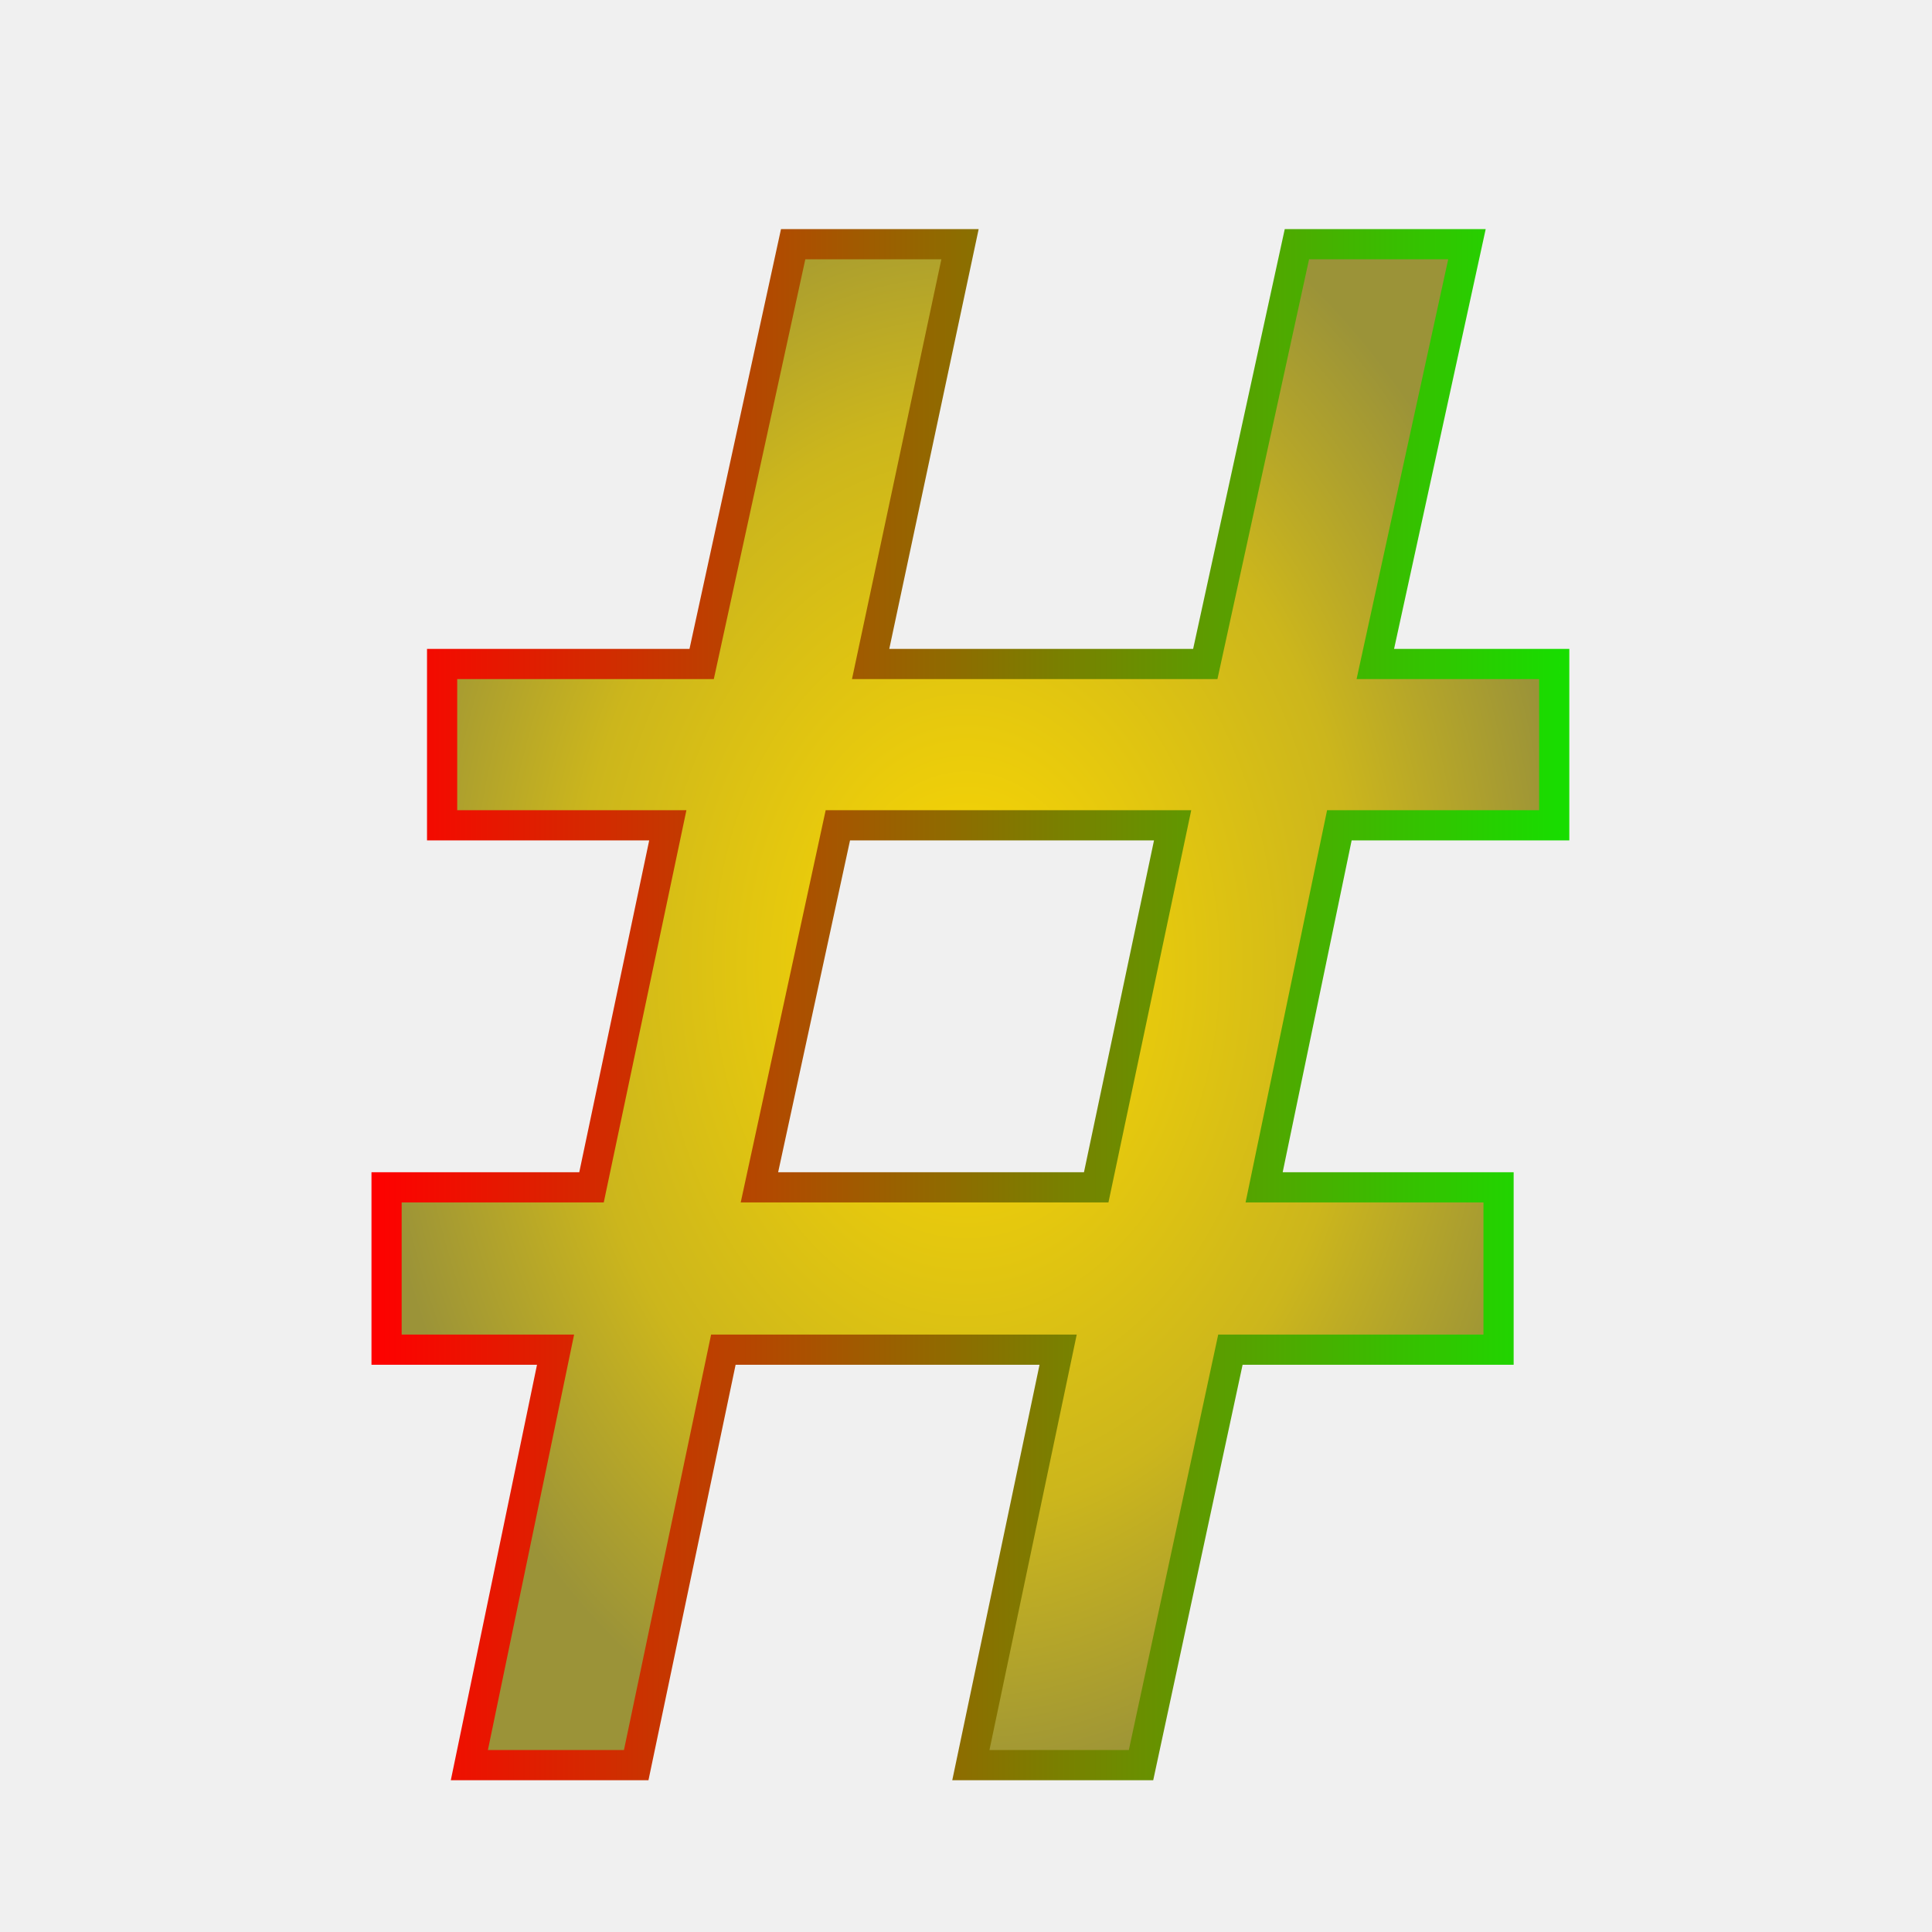
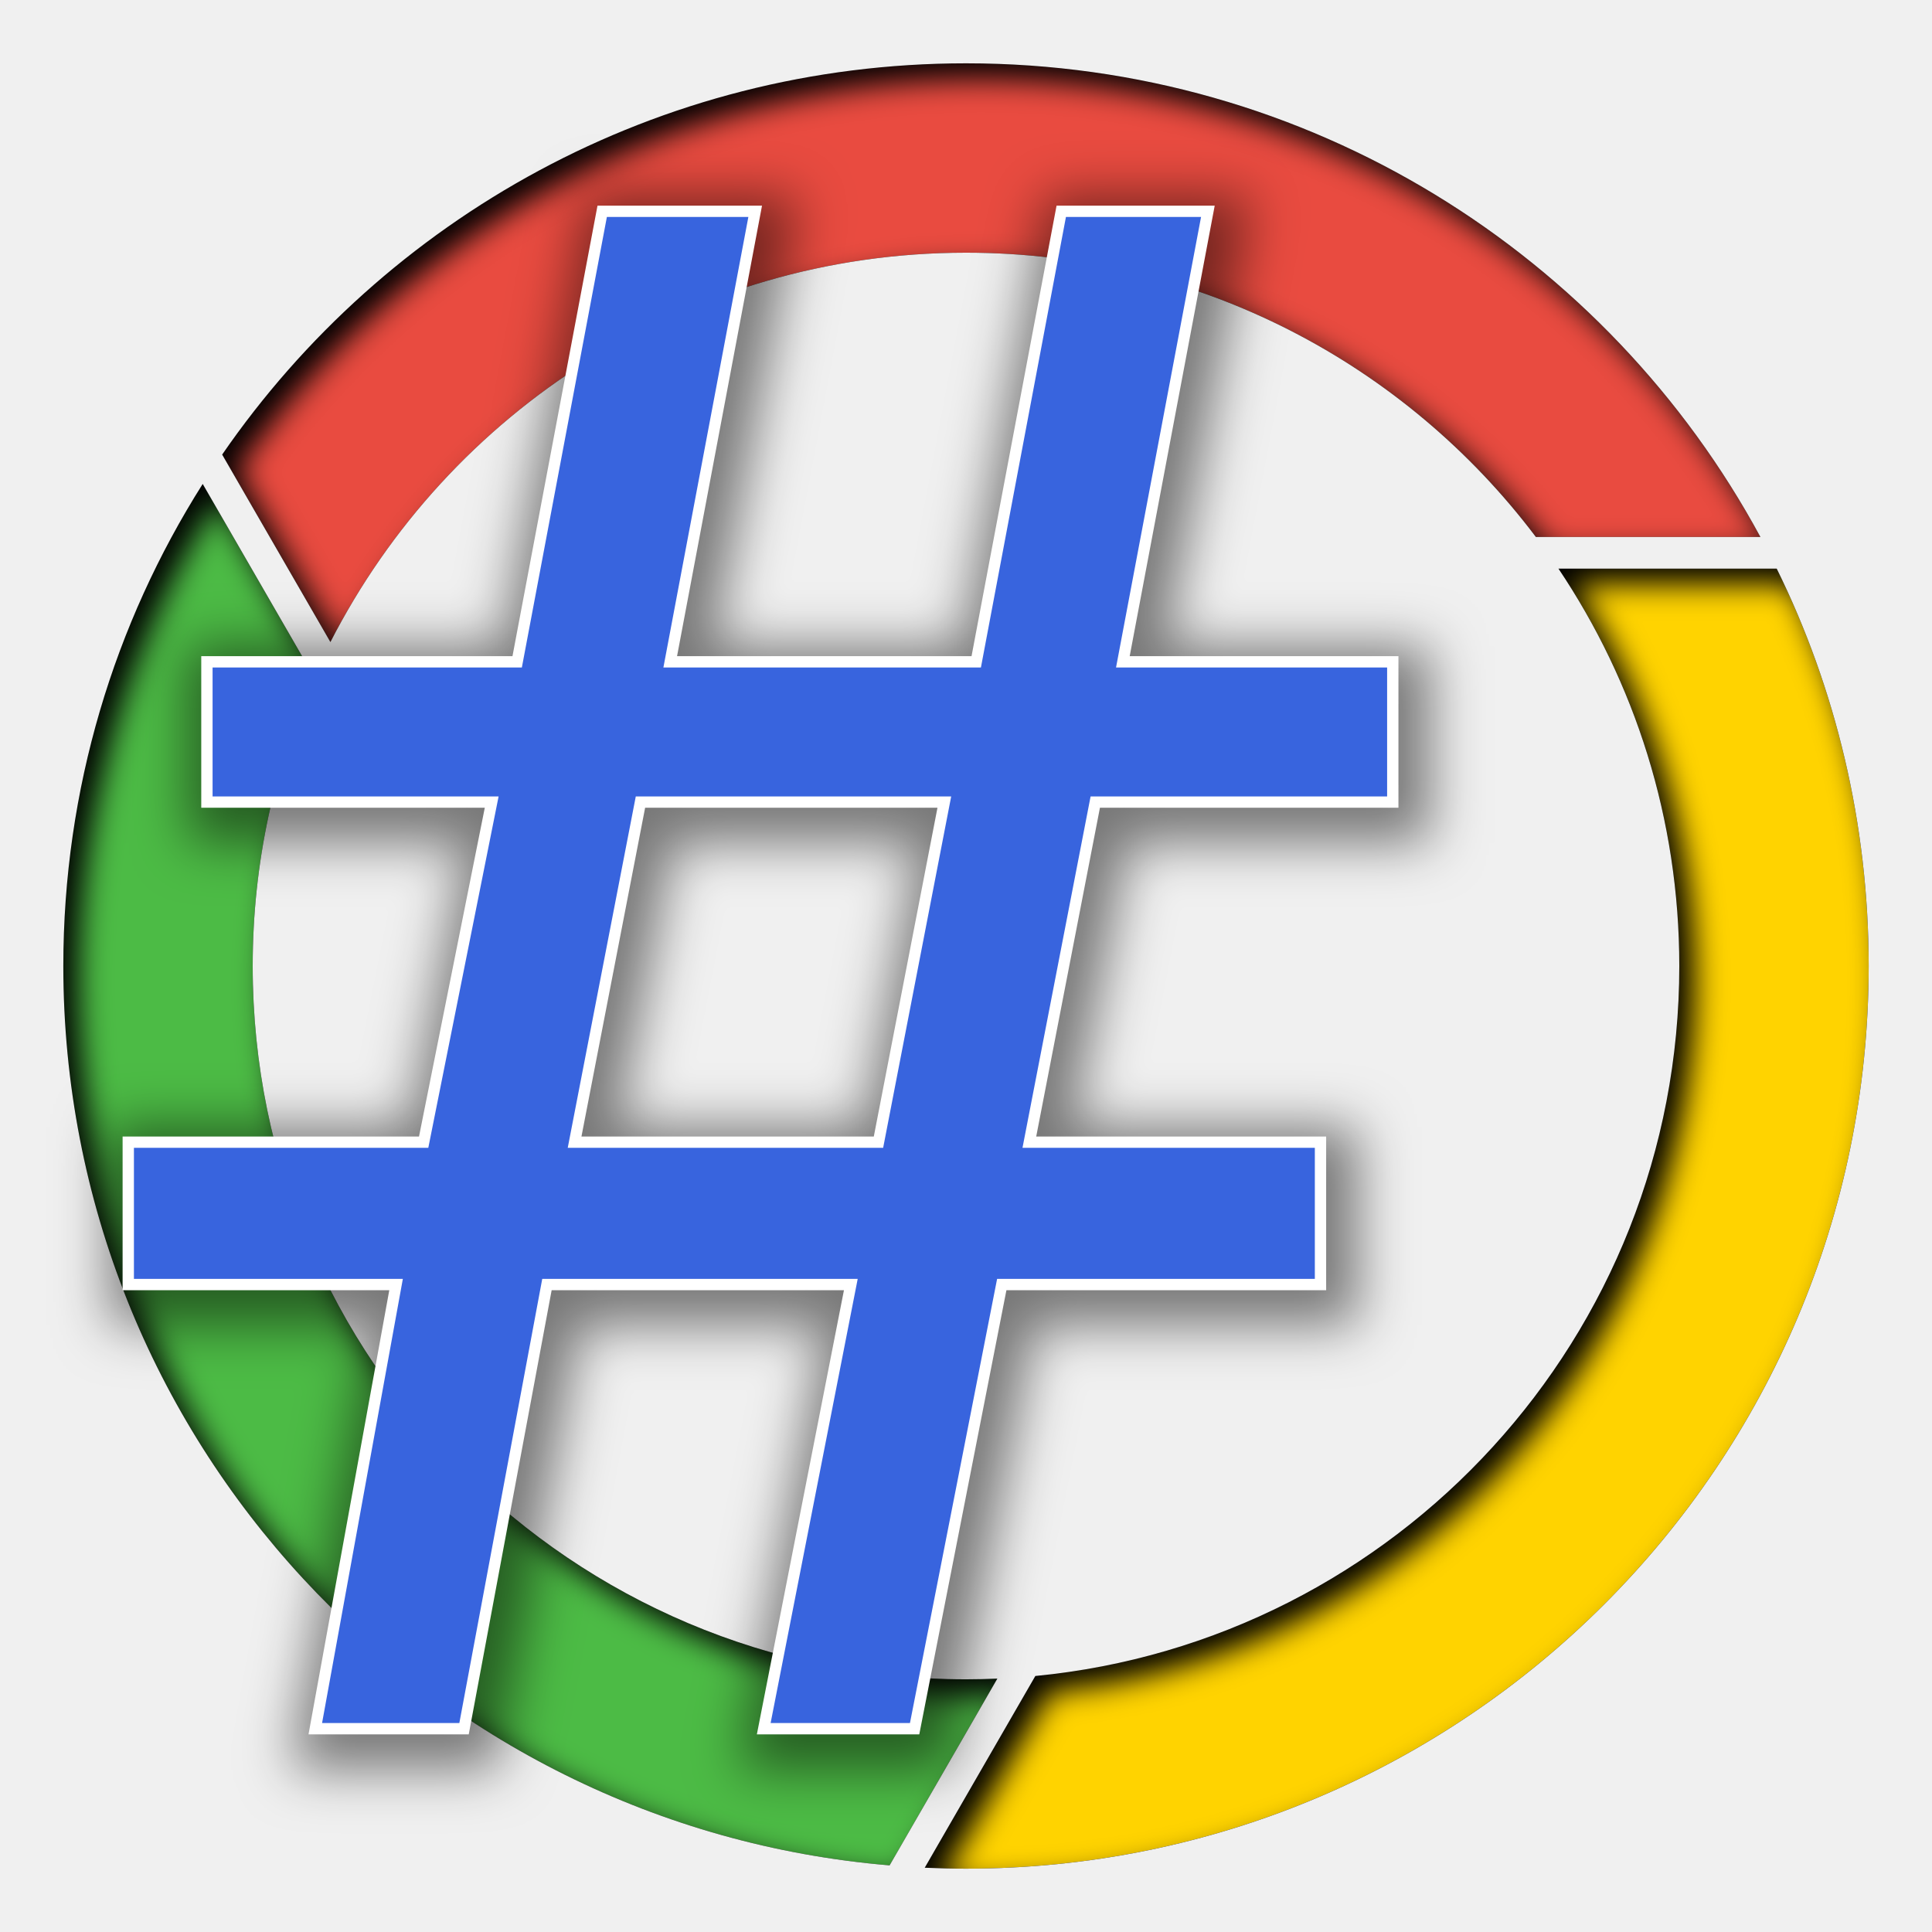
- <svg xmlns="http://www.w3.org/2000/svg" xmlns:xlink="http://www.w3.org/1999/xlink" version="1.1" width="256" height="256" id="svg2">
+ <svg xmlns="http://www.w3.org/2000/svg" version="1.1" width="512" height="512" id="svg2">
  <defs id="defs4">
-     <linearGradient id="linearGradient5209">
-       <stop id="stop5211" style="stop-color:#fdd901;stop-opacity:1" offset="0" />
-       <stop id="stop5219" style="stop-color:#ccb61c;stop-opacity:1" offset="0.653" />
-       <stop id="stop5213" style="stop-color:#9b9338;stop-opacity:1" offset="1" />
+     <linearGradient id="linearGradient5207">
+       <stop id="stop5209" style="stop-color:#000000;stop-opacity:1" offset="0" />
+       <stop id="stop5211" style="stop-color:#000000;stop-opacity:0" offset="1" />
    </linearGradient>
-     <linearGradient id="linearGradient5201">
-       <stop id="stop5203" style="stop-color:#000000;stop-opacity:1" offset="0" />
+     <linearGradient id="linearGradient5199">
+       <stop id="stop5201" style="stop-color:#000000;stop-opacity:1" offset="0" />
    </linearGradient>
-     <linearGradient id="linearGradient3759">
-       <stop id="stop3761" style="stop-color:#ff0000;stop-opacity:1" offset="0" />
-       <stop id="stop3763" style="stop-color:#18dd00;stop-opacity:1" offset="1" />
+     <linearGradient id="linearGradient3755">
+       <stop id="stop3757" style="stop-color:#000000;stop-opacity:1" offset="0" />
+       <stop id="stop3759" style="stop-color:#000000;stop-opacity:0" offset="1" />
    </linearGradient>
-     <linearGradient x1="49.699" y1="925.093" x2="207.452" y2="925.093" id="linearGradient3765" xlink:href="#linearGradient3759" gradientUnits="userSpaceOnUse" gradientTransform="translate(-0.5031114,-0.7305988)" />
-     <radialGradient cx="128.575" cy="925.093" r="79.877" fx="128.575" fy="925.093" id="radialGradient5215" xlink:href="#linearGradient5209" gradientUnits="userSpaceOnUse" gradientTransform="matrix(1,0,0,1.383417,-0.5031114,-355.4273)" />
+     <filter color-interpolation-filters="sRGB" id="filter5310">
+       <feGaussianBlur result="result8" stdDeviation="4" id="feGaussianBlur5312" />
+       <feOffset result="result11" dy="4" dx="4" id="feOffset5314" />
+       <feComposite in2="result11" operator="in" in="SourceGraphic" result="result6" id="feComposite5316" />
+       <feFlood flood-color="rgb(0,0,0)" flood-opacity="1" in="result6" result="result10" id="feFlood5318" />
+       <feBlend in2="result10" mode="normal" in="result6" result="result12" id="feBlend5320" />
+       <feComposite in2="SourceGraphic" operator="in" result="result2" id="feComposite5322" />
+     </filter>
+     <filter color-interpolation-filters="sRGB" id="filter5324">
+       <feGaussianBlur result="result8" stdDeviation="4" id="feGaussianBlur5326" />
+       <feOffset result="result11" dy="4" dx="4" id="feOffset5328" />
+       <feComposite in2="result11" operator="in" in="SourceGraphic" result="result6" id="feComposite5330" />
+       <feFlood flood-color="rgb(0,0,0)" flood-opacity="1" in="result6" result="result10" id="feFlood5332" />
+       <feBlend in2="result10" mode="normal" in="result6" result="result12" id="feBlend5334" />
+       <feComposite in2="SourceGraphic" operator="in" result="result2" id="feComposite5336" />
+     </filter>
+     <filter color-interpolation-filters="sRGB" id="filter5338">
+       <feGaussianBlur result="result8" stdDeviation="4" id="feGaussianBlur5340" />
+       <feOffset result="result11" dy="4" dx="4" id="feOffset5342" />
+       <feComposite in2="result11" operator="in" in="SourceGraphic" result="result6" id="feComposite5344" />
+       <feFlood flood-color="rgb(0,0,0)" flood-opacity="1" in="result6" result="result10" id="feFlood5346" />
+       <feBlend in2="result10" mode="normal" in="result6" result="result12" id="feBlend5348" />
+       <feComposite in2="SourceGraphic" operator="in" result="result2" id="feComposite5350" />
+     </filter>
+     <filter color-interpolation-filters="sRGB" id="filter5408">
+       <feGaussianBlur id="feGaussianBlur5410" stdDeviation="7.106" />
+     </filter>
  </defs>
-   <g transform="translate(0,-796.3622)" id="layer1">
-     <text x="46.162" y="1030.253" id="text2985" xml:space="preserve" style="font-size:295.859px;font-style:normal;font-variant:normal;font-weight:bold;font-stretch:normal;line-height:125%;letter-spacing:0px;word-spacing:0px;fill:url(#radialGradient5215);fill-opacity:1;stroke:url(#linearGradient3765);stroke-width:4;stroke-miterlimit:4;stroke-dasharray:none;font-family:Arial;-inkscape-font-specification:Arial Bold">
-       <tspan x="46.162" y="1030.253" id="tspan2987" style="font-style:normal;font-variant:normal;font-weight:bold;font-stretch:normal;fill:url(#radialGradient5215);fill-opacity:1;stroke:url(#linearGradient3765);stroke-width:4;stroke-miterlimit:4;stroke-dasharray:none;font-family:Arial;-inkscape-font-specification:Arial Bold">#</tspan>
+   <g transform="translate(0,-540.3622)" id="layer1">
+     <path d="m 256,557.143 c -81.787,0 -153.984,41.067 -197.125,103.688 l 28.688,49.688 C 118.838,649.27 182.513,607.331 256,607.331 c 61.72,0 116.531,29.584 151.031,75.344 l 59.5,0 C 426.077,607.916 346.965,557.143 256,557.143 z" id="path5237" style="fill:#e94b40;fill-opacity:1;filter:url(#filter5324)" />
+     <path d="m 53.719,668.612 c -23.394,36.962 -36.938,80.774 -36.938,127.75 0,125.289 96.336,228.062 218.969,238.344 l 28.562,-49.5 c -2.759,0.12 -5.524,0.188 -8.312,0.188 -104.395,0 -189.031,-84.637 -189.031,-189.031 0,-27.308 5.797,-53.245 16.219,-76.688 l -29.469,-51.062 z" id="path5235" style="fill:#4cbb45;fill-opacity:1;filter:url(#filter5338)" />
+     <path d="m 413,691.05 c 20.229,30.096 32.031,66.326 32.031,105.312 0,98.19 -74.891,178.909 -170.656,188.156 l -29.312,50.812 c 3.625,0.163 7.273,0.25 10.938,0.25 132.11,0 239.219,-107.109 239.219,-239.219 0,-37.789 -8.769,-73.536 -24.375,-105.312 l -57.844,0 z" id="path2985" style="fill:#ffd300;fill-opacity:1;filter:url(#filter5310)" />
+     <text x="22.423" y="1001.832" id="text5352" xml:space="preserve" style="font-size:563.197px;font-style:normal;font-weight:normal;line-height:125%;letter-spacing:0px;word-spacing:0px;opacity:0.5;fill:#000000;fill-opacity:1;stroke:#000000;stroke-width:15;stroke-miterlimit:4;stroke-opacity:1;stroke-dasharray:none;filter:url(#filter5408);font-family:Sans">
+       <tspan x="22.423" y="1001.832" id="tspan5354">#</tspan>
+     </text>
+     <text x="19.914" y="998.486" id="text5239" xml:space="preserve" style="font-size:563.197px;font-style:normal;font-weight:normal;line-height:125%;letter-spacing:0px;word-spacing:0px;fill:#3864de;fill-opacity:1;stroke:#ffffff;stroke-width:3;stroke-miterlimit:4;stroke-opacity:1;stroke-dasharray:none;filter:url(#filter5294);font-family:Sans">
+       <tspan x="19.914" y="998.486" id="tspan5241">#</tspan>
    </text>
  </g>
</svg>
